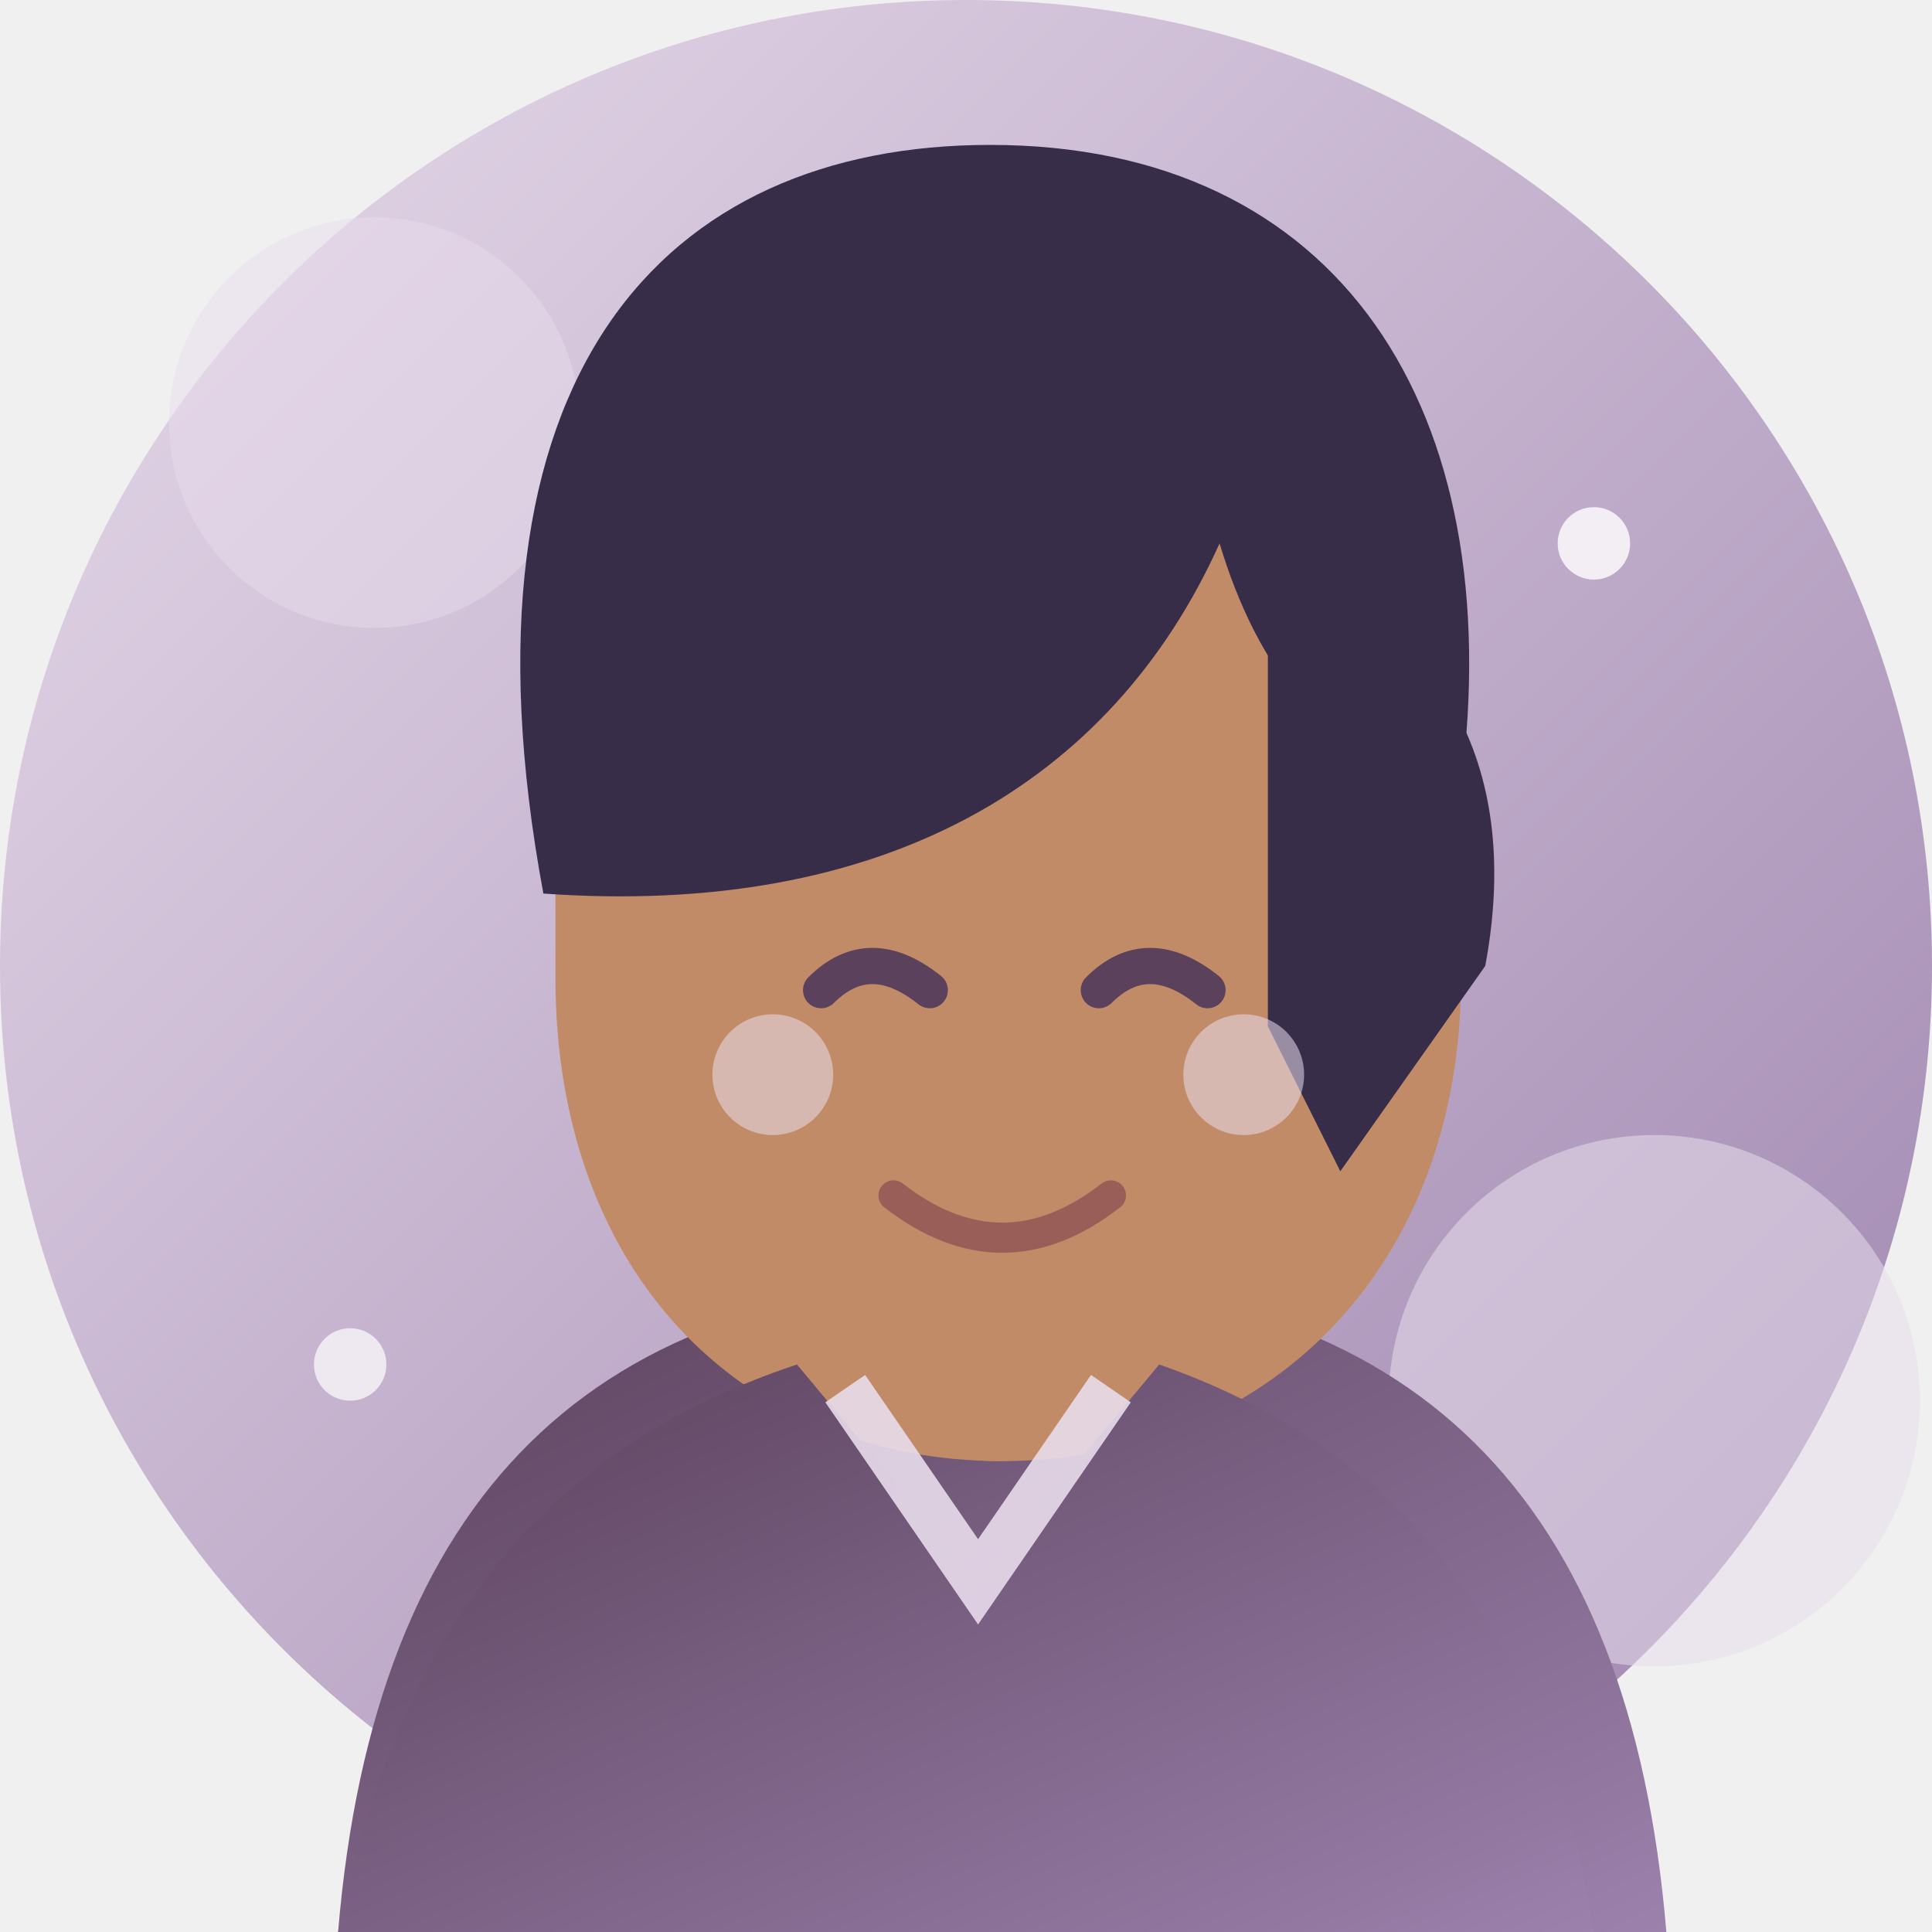
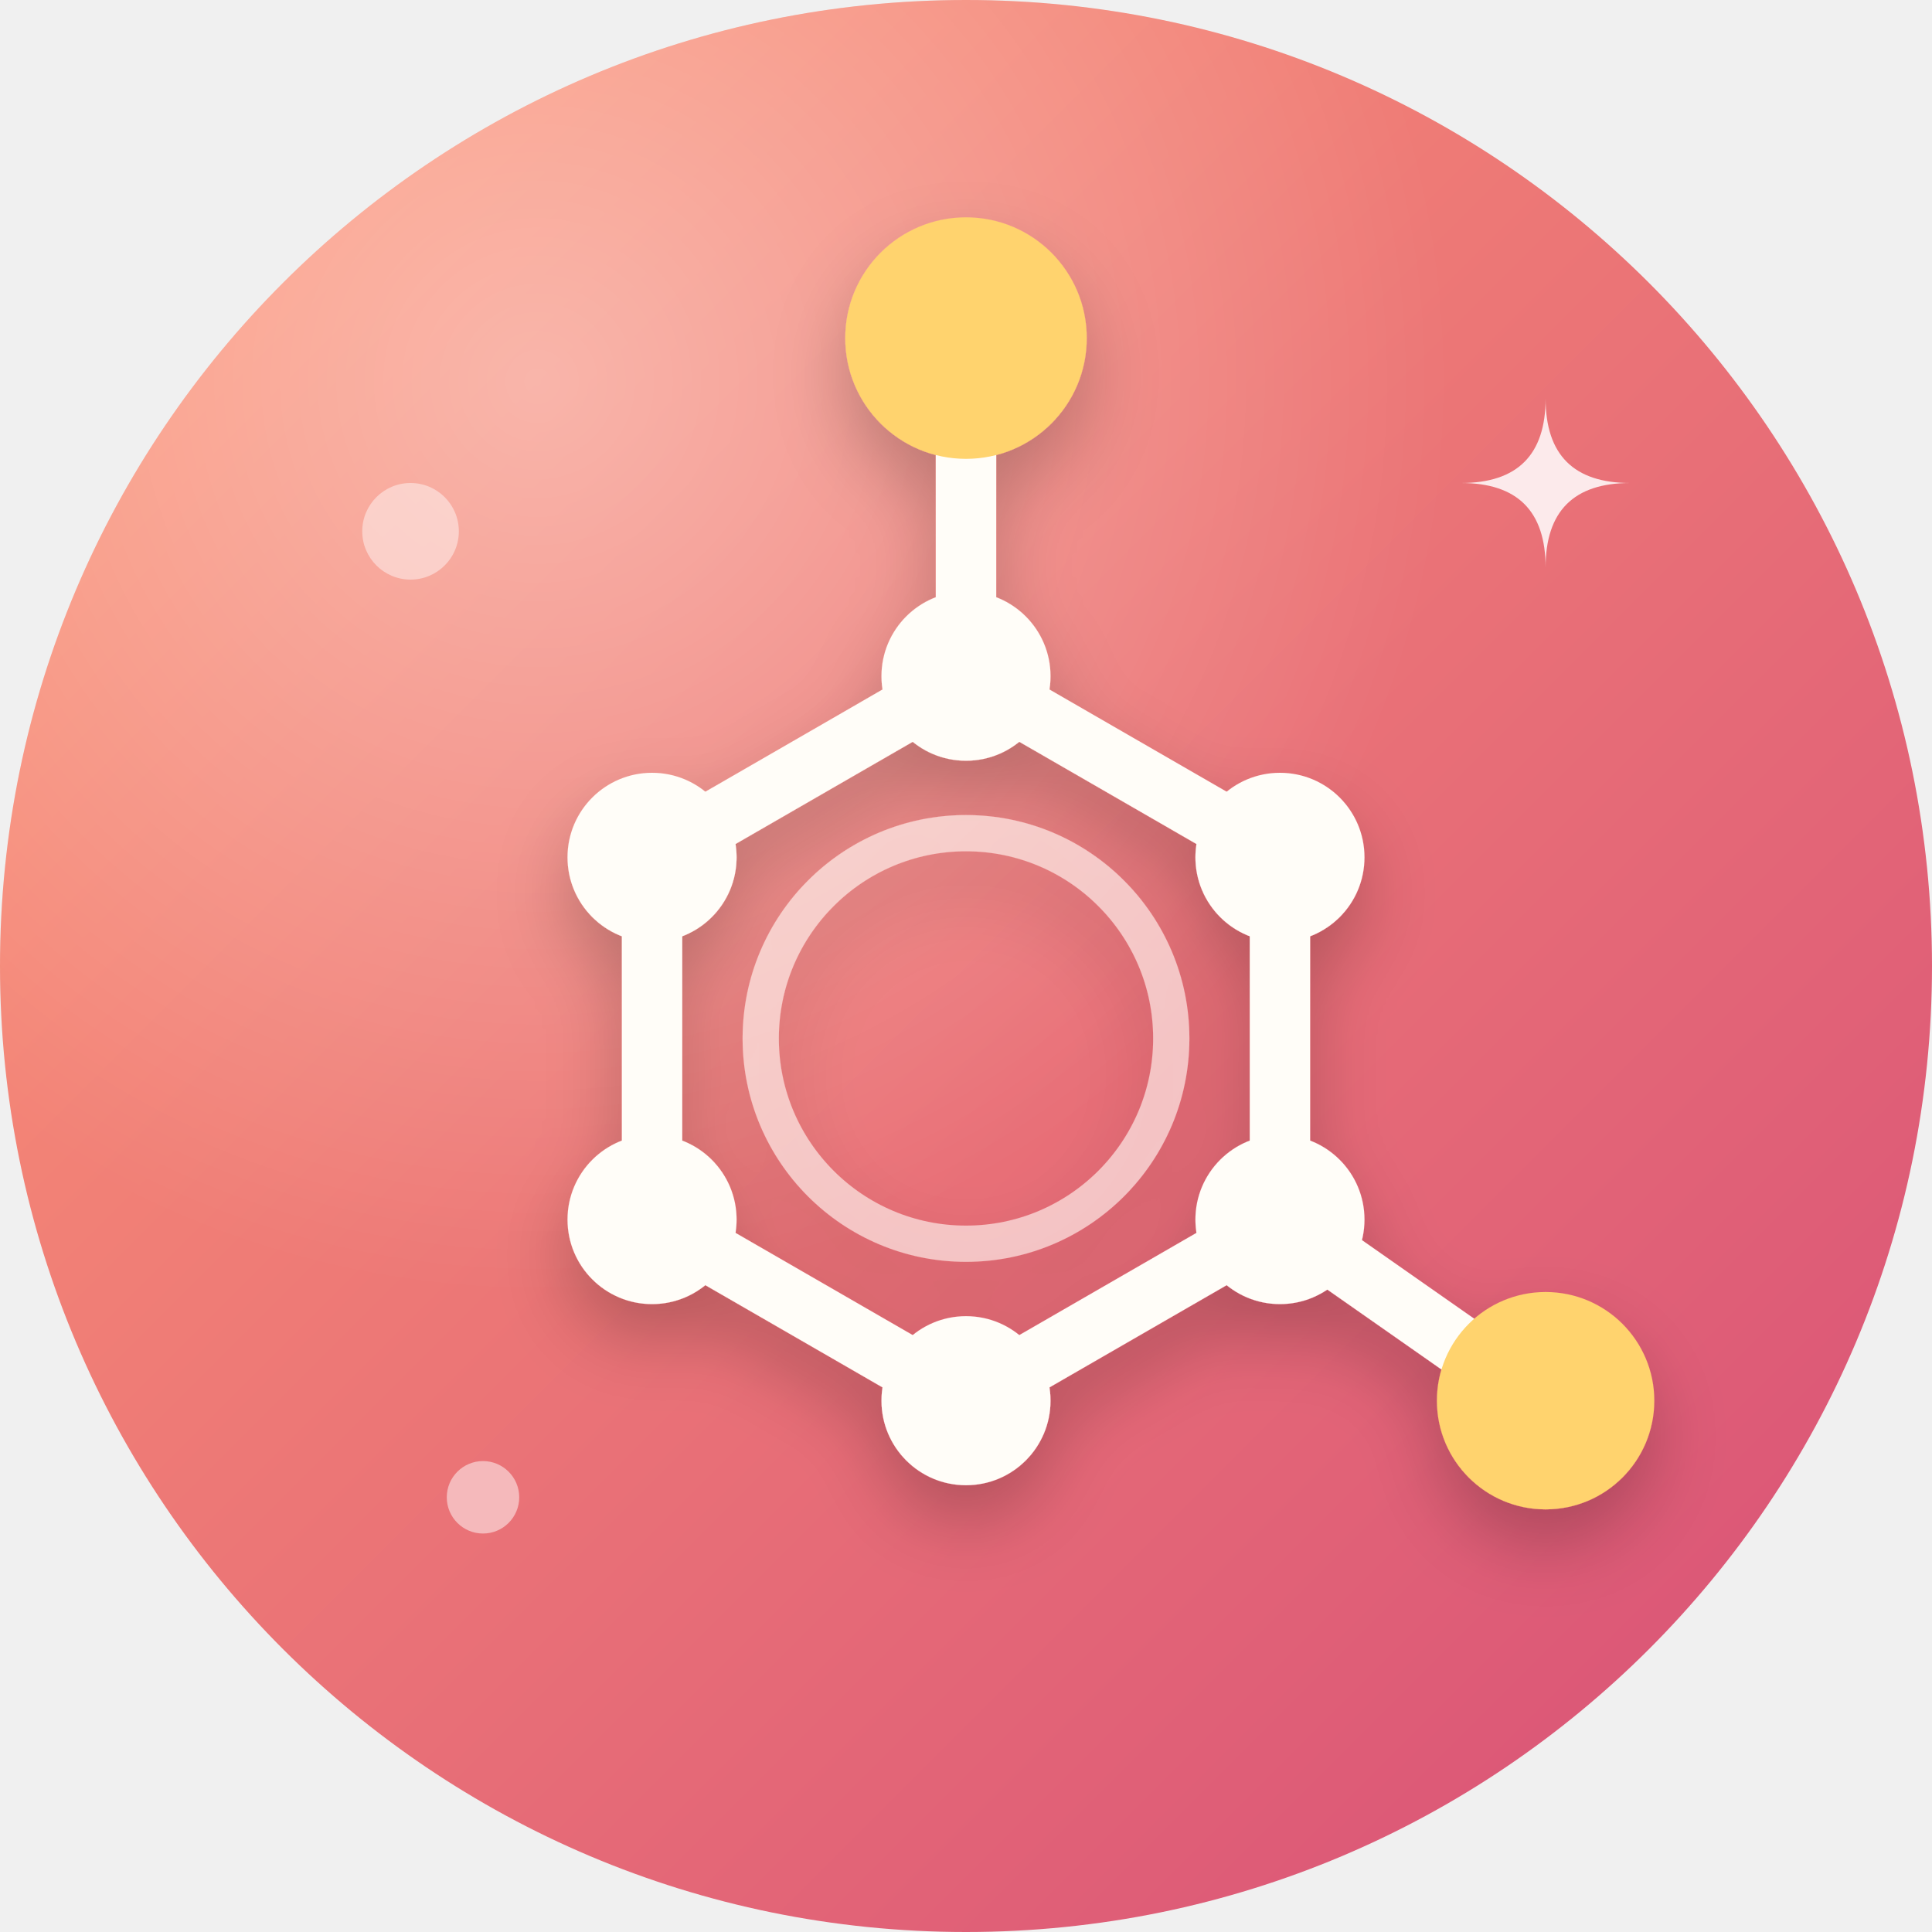
- <svg xmlns="http://www.w3.org/2000/svg" viewBox="0 0 160 160" role="img" aria-label="Illustrated student portrait">
+ <svg xmlns="http://www.w3.org/2000/svg" viewBox="0 0 160 160" role="img" aria-label="Molecule">
  <defs>
-     <linearGradient id="bg" x1="0" y1="0" x2="1" y2="1">
-       <stop stop-color="#e8dceb" />
-       <stop offset="1" stop-color="#9b81ac" />
+     <linearGradient id="g" x1="0" y1="0" x2="1" y2="1">
+       <stop stop-color="#ff9a76" />
+       <stop offset="1" stop-color="#d64d77" />
    </linearGradient>
-     <linearGradient id="shirt" x1="0" y1="0" x2="1" y2="1">
-       <stop stop-color="#5b415b" />
-       <stop offset="1" stop-color="#9b81ac" />
-     </linearGradient>
+     <radialGradient id="h" cx=".28" cy=".2" r=".85">
+       <stop stop-color="#fff" stop-opacity=".38" />
+       <stop offset=".55" stop-color="#fff" stop-opacity="0" />
+     </radialGradient>
+     <filter id="s" x="-20%" y="-20%" width="140%" height="140%">
+       <feDropShadow dx="0" dy="3" stdDeviation="3" flood-color="#000" flood-opacity=".22" />
+     </filter>
  </defs>
-   <rect width="160" height="160" rx="80" fill="url(#bg)" />
-   <circle cx="31" cy="35" r="17" fill="#e8dceb" opacity=".5" />
-   <circle cx="137" cy="116" r="22" fill="#e8dceb" opacity=".55" />
-   <path d="M28 160c3-36 21-54 55-54s52 18 55 54" fill="url(#shirt)" />
-   <path d="M68 99v16c9 8 20 8 29 0V98" fill="#c28b68" />
-   <path d="M46 63c0-24 14-38 37-38s38 14 38 38v18c0 24-16 40-38 40S46 105 46 81Z" fill="#c28b68" />
-   <path d="M45 74c-8-43 10-62 37-62 29 0 43 22 39 53-11-1-17-10-20-20-9 20-28 31-56 29Z" fill="#382d49" />
-   <path d="M105 46c15 6 21 18 18 34l-12 17-6-12Z" fill="#382d49" />
-   <path d="M68 82q4-4 9 0M91 82q4-4 9 0" fill="none" stroke="#5b415b" stroke-width="3" stroke-linecap="round" />
-   <path d="M74 99q9 7 18 0" fill="none" stroke="#995e58" stroke-width="2.5" stroke-linecap="round" />
-   <circle cx="64" cy="89" r="5" fill="#e8dceb" opacity=".55" />
-   <circle cx="103" cy="89" r="5" fill="#e8dceb" opacity=".55" />
-   <path d="M28 160c5-25 17-40 38-47l15 18 15-18c20 7 32 22 36 47Z" fill="url(#shirt)" />
-   <path d="m70 115 11 16 11-16" fill="none" stroke="#e8dceb" stroke-width="4" opacity=".9" />
-   <circle cx="29" cy="113" r="3" fill="#fff" opacity=".7" />
-   <circle cx="132" cy="45" r="3" fill="#fff" opacity=".8" />
+   <circle cx="80" cy="80" r="80" fill="url(#g)" />
+   <circle cx="80" cy="80" r="80" fill="url(#h)" />
+   <circle cx="34" cy="44" r="4" fill="#fff" opacity="0.45" />
+   <circle cx="40" cy="124" r="3" fill="#fff" opacity="0.5" />
+   <path d="M128 33Q128 40 135 40Q128 40 128 47Q128 40 121 40Q128 40 128 33Z" fill="#fff" opacity="0.85" />
+   <g filter="url(#s)" stroke-linecap="round" stroke-linejoin="round">
+     <path d="M80 56V30M106.0 101.0L126.0 115.0" stroke="#fffdf8" stroke-width="5" />
+     <path d="M80.0 56.0L106.0 71.0" stroke="#fffdf8" stroke-width="5" />
+     <path d="M106.0 71.0L106.0 101.0" stroke="#fffdf8" stroke-width="5" />
+     <path d="M106.0 101.0L80.0 116.0" stroke="#fffdf8" stroke-width="5" />
+     <path d="M80.0 116.0L54.0 101.0" stroke="#fffdf8" stroke-width="5" />
+     <path d="M54.0 101.0L54.0 71.0" stroke="#fffdf8" stroke-width="5" />
+     <path d="M54.0 71.0L80.0 56.0" stroke="#fffdf8" stroke-width="5" />
+     <circle cx="80" cy="86" r="17" fill="none" stroke="#fffdf8" stroke-width="3" opacity=".6" />
+     <circle cx="80.0" cy="56.0" r="7" fill="#fffdf8" />
+     <circle cx="106.0" cy="71.0" r="7" fill="#fffdf8" />
+     <circle cx="106.0" cy="101.0" r="7" fill="#fffdf8" />
+     <circle cx="80.0" cy="116.0" r="7" fill="#fffdf8" />
+     <circle cx="54.0" cy="101.0" r="7" fill="#fffdf8" />
+     <circle cx="54.0" cy="71.0" r="7" fill="#fffdf8" />
+     <circle cx="80" cy="28" r="10" fill="#ffd36e" />
+     <circle cx="128.0" cy="116.0" r="9" fill="#ffd36e" />
+   </g>
</svg>
